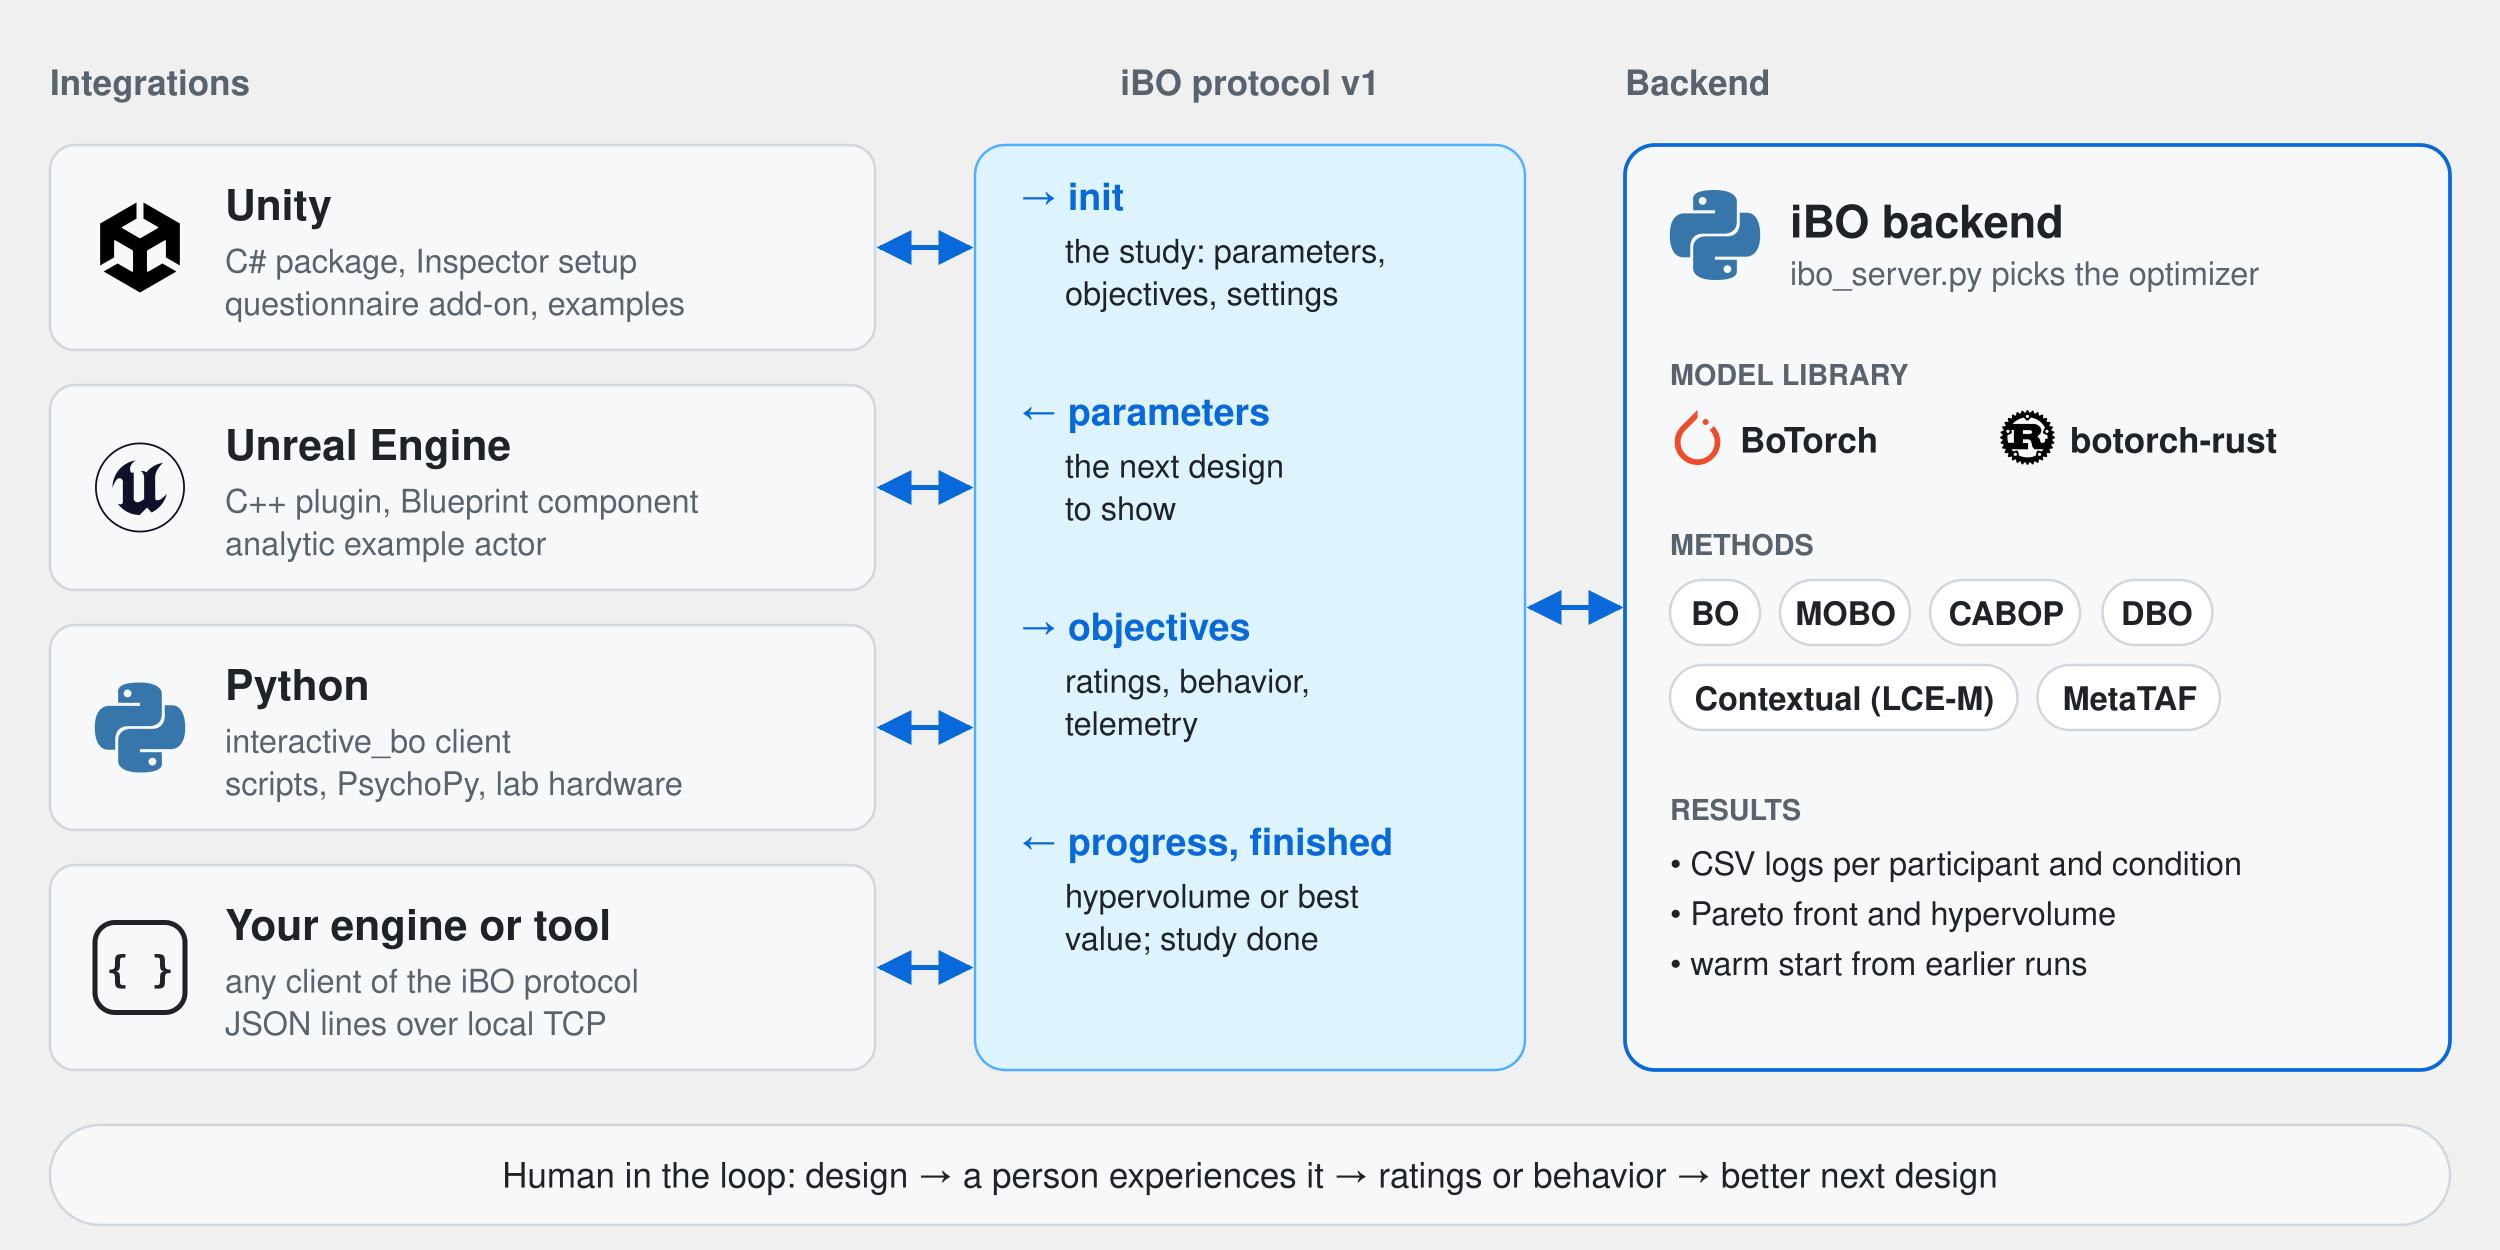
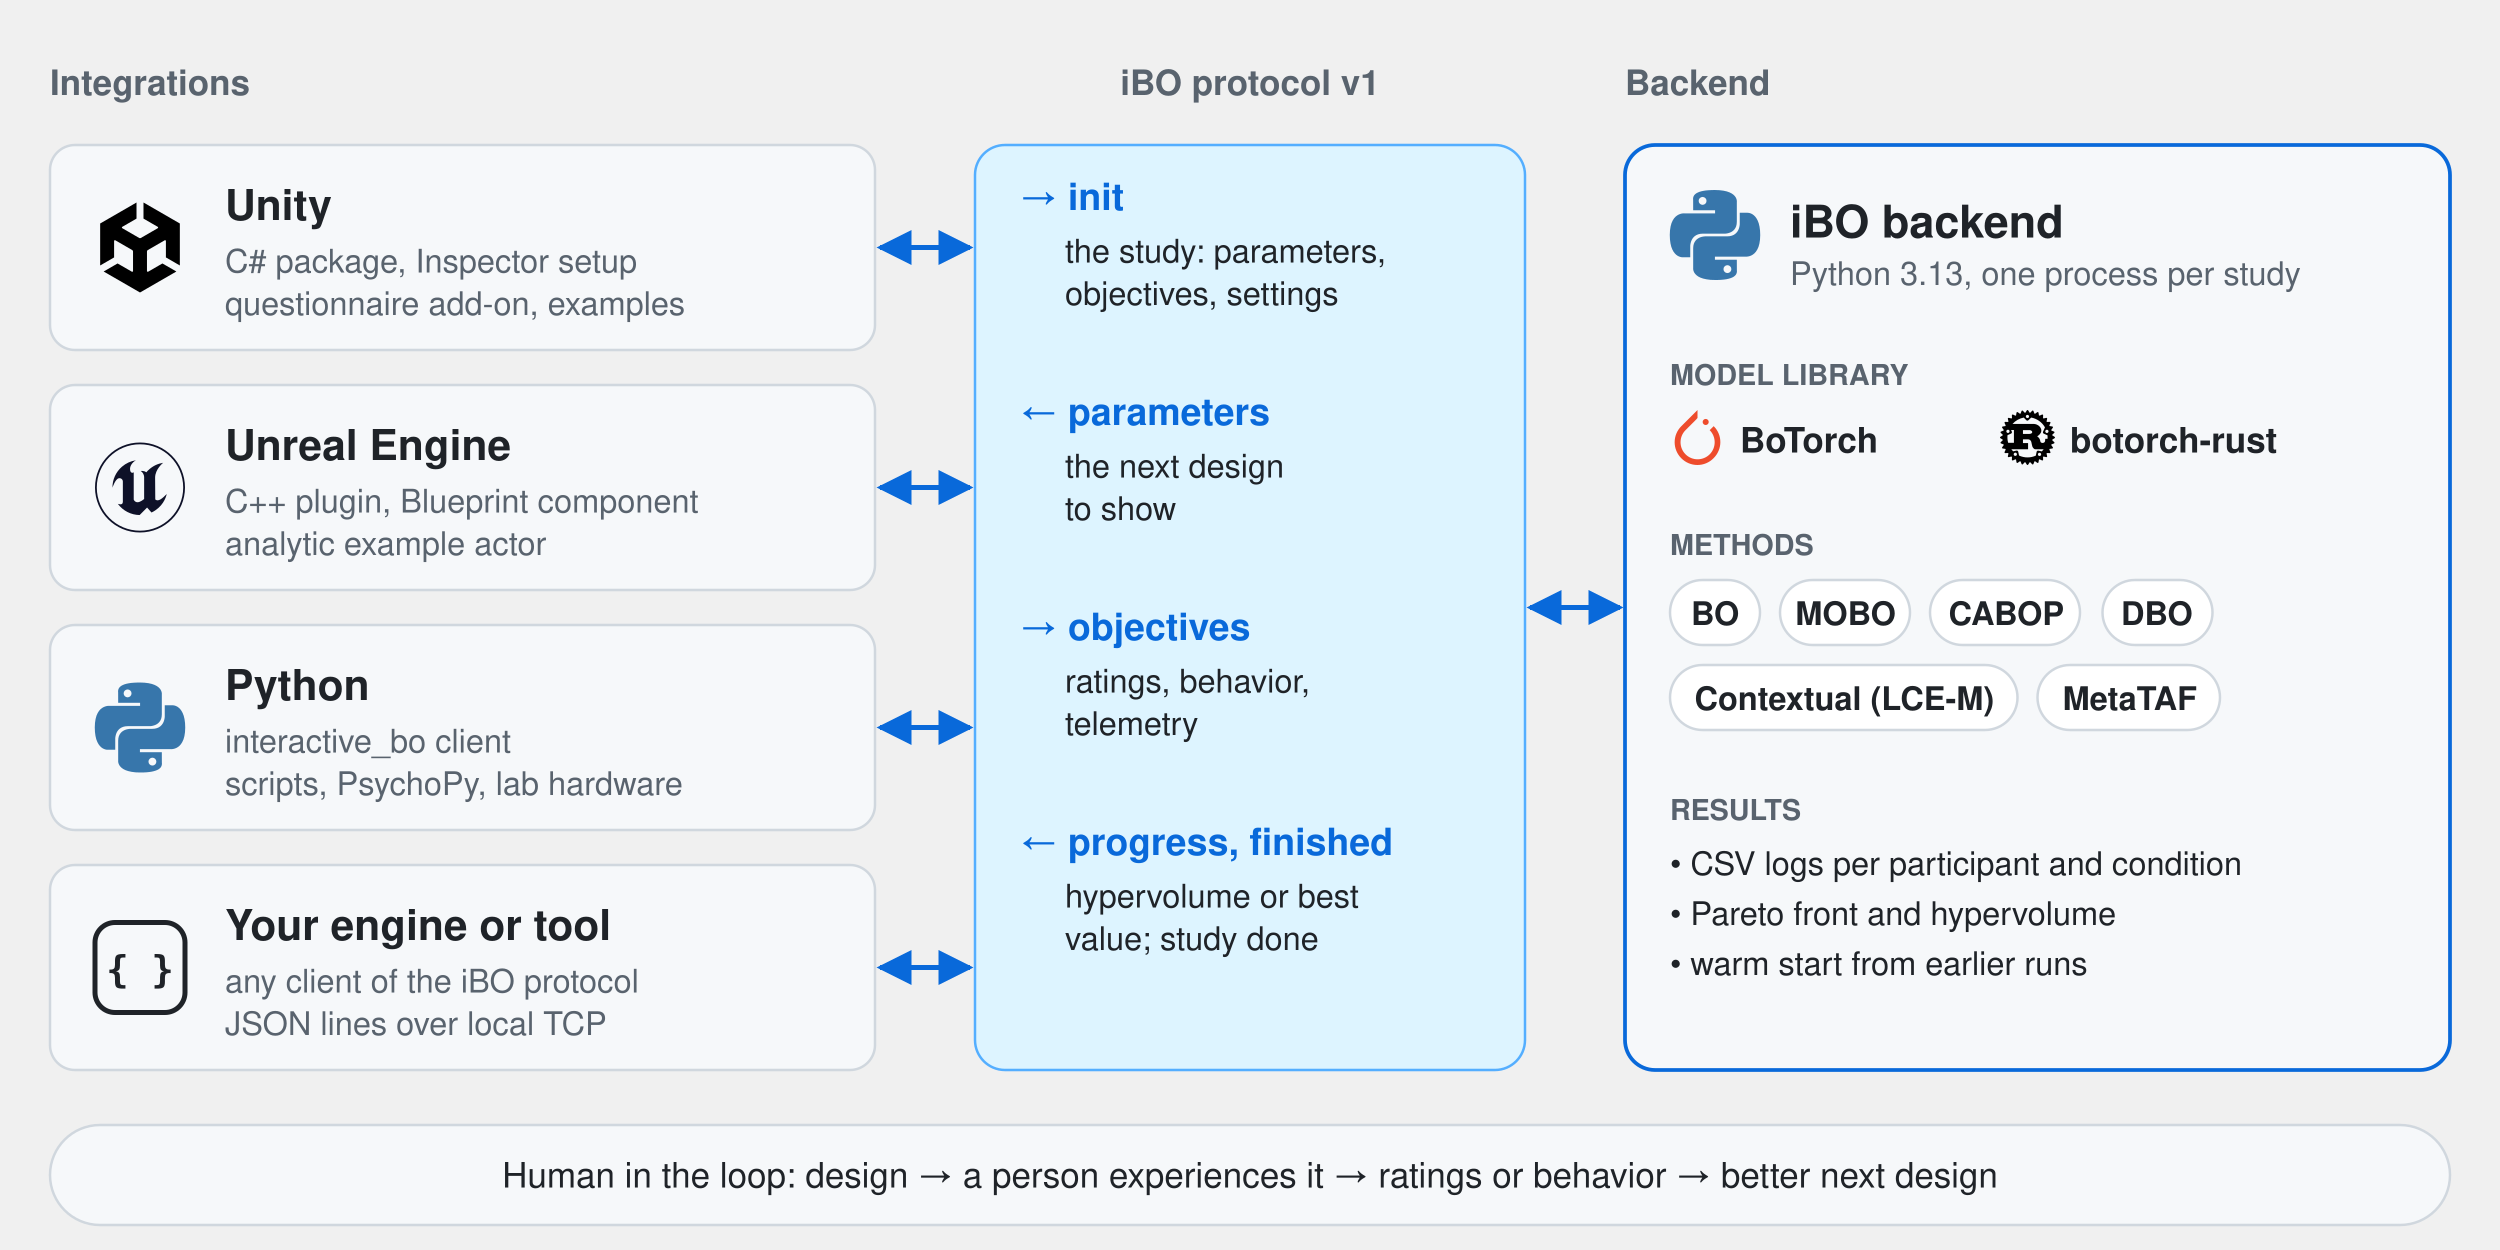
<svg xmlns="http://www.w3.org/2000/svg" viewBox="0 0 1000 500" width="1000" height="500" role="img" aria-label="iBO overview: Unity, Unreal Engine, Python and other clients talk to the iBO backend over the iBO protocol">
  <defs>
    <marker id="arr" viewBox="0 0 10 10" refX="9" refY="5" markerWidth="7" markerHeight="7" orient="auto-start-reverse">
      <path d="M0,0 L10,5 L0,10 z" fill="#0969DA" />
    </marker>
  </defs>
  <text x="20" y="38" font-family="-apple-system, BlinkMacSystemFont, 'Segoe UI', Helvetica, Arial, sans-serif" font-size="14" font-weight="600" fill="#59636E" text-anchor="start">Integrations</text>
  <text x="500" y="38" font-family="-apple-system, BlinkMacSystemFont, 'Segoe UI', Helvetica, Arial, sans-serif" font-size="14" font-weight="600" fill="#59636E" text-anchor="middle">iBO protocol v1</text>
  <text x="650" y="38" font-family="-apple-system, BlinkMacSystemFont, 'Segoe UI', Helvetica, Arial, sans-serif" font-size="14" font-weight="600" fill="#59636E" text-anchor="start">Backend</text>
  <rect x="20" y="58" width="330" height="82" rx="10" fill="#F6F8FA" stroke="#D0D7DE" />
  <g transform="translate(38,81) scale(1.5)">
    <path d="m12.929 4.294 3.8 2.193c.137.077.141.29 0 .367l-4.515 2.608a.419.419 0 0 1-.425 0L7.274 6.854c-.139-.074-.141-.293 0-.367l3.797-2.193V0L1.376 5.598V16.793l3.718-2.146v-4.386c-.003-.157.181-.268.318-.184l4.515 2.608a.425.425 0 0 1 .214.368v5.213c.003.157-.181.268-.318.184l-3.8-2.193-3.718 2.146L12 24l9.695-5.598-3.718-2.146-3.8 2.193c-.134.082-.323-.025-.318-.184V13.053c0-.157.087-.296.214-.368l4.515-2.608c.134-.082.323.022.318.184v4.386l3.718 2.146V5.598L12.929 0Z" fill="#000000" />
  </g>
  <text x="90" y="88" font-family="-apple-system, BlinkMacSystemFont, 'Segoe UI', Helvetica, Arial, sans-serif" font-size="17" font-weight="600" fill="#1F2328" text-anchor="start">Unity</text>
  <text x="90" y="109" font-family="-apple-system, BlinkMacSystemFont, 'Segoe UI', Helvetica, Arial, sans-serif" font-size="13" font-weight="400" fill="#59636E" text-anchor="start">C# package, Inspector setup</text>
  <text x="90" y="126" font-family="-apple-system, BlinkMacSystemFont, 'Segoe UI', Helvetica, Arial, sans-serif" font-size="13" font-weight="400" fill="#59636E" text-anchor="start">questionnaire add-on, examples</text>
  <line x1="352" y1="99.0" x2="388" y2="99.0" stroke="#0969DA" stroke-width="2" marker-start="url(#arr)" marker-end="url(#arr)" />
  <rect x="20" y="154" width="330" height="82" rx="10" fill="#F6F8FA" stroke="#D0D7DE" />
  <g transform="translate(38,177) scale(1.5)">
    <path d="M12 0a12 12 0 1012 12A12 12 0 0012 0zm0 23.52A11.52 11.52 0 1123.52 12 11.52 11.52 0 0112 23.52zm7.13-9.791c-.206.997-1.126 3.557-4.06 4.942l-1.179-1.325-1.988 2a7.338 7.338 0 01-5.804-2.978 2.859 2.859 0 00.65.123c.326.006.678-.114.678-.66v-5.394a.89.89 0 00-1.116-.89c-.92.212-1.656 2.509-1.656 2.509a7.304 7.304 0 012.528-5.597 7.408 7.408 0 013.73-1.721c-1.006.573-1.57 1.507-1.57 2.29 0 1.262.76 1.109.984.923v7.28a1.157 1.157 0 00.148.256 1.075 1.075 0 00.88.445c.76 0 1.747-.868 1.747-.868V9.172c0-.6-.452-1.324-.905-1.572 0 0 .838-.149 1.484.346a5.537 5.537 0 01.387-.425c1.508-1.48 2.929-1.902 4.112-2.112 0 0-2.151 1.69-2.151 3.96 0 1.687.043 5.801.043 5.801.799.771 1.986-.342 3.059-1.441Z" fill="#0E1128" />
  </g>
  <text x="90" y="184" font-family="-apple-system, BlinkMacSystemFont, 'Segoe UI', Helvetica, Arial, sans-serif" font-size="17" font-weight="600" fill="#1F2328" text-anchor="start">Unreal Engine</text>
  <text x="90" y="205" font-family="-apple-system, BlinkMacSystemFont, 'Segoe UI', Helvetica, Arial, sans-serif" font-size="13" font-weight="400" fill="#59636E" text-anchor="start">C++ plugin, Blueprint component</text>
  <text x="90" y="222" font-family="-apple-system, BlinkMacSystemFont, 'Segoe UI', Helvetica, Arial, sans-serif" font-size="13" font-weight="400" fill="#59636E" text-anchor="start">analytic example actor</text>
  <line x1="352" y1="195.0" x2="388" y2="195.0" stroke="#0969DA" stroke-width="2" marker-start="url(#arr)" marker-end="url(#arr)" />
  <rect x="20" y="250" width="330" height="82" rx="10" fill="#F6F8FA" stroke="#D0D7DE" />
  <g transform="translate(38,273) scale(1.5)">
    <path d="M14.25.18l.9.2.73.26.59.3.45.32.34.34.25.34.16.33.1.3.04.26.02.2-.01.13V8.5l-.05.63-.13.55-.21.46-.26.38-.3.31-.33.25-.35.19-.35.14-.33.1-.3.07-.26.04-.21.02H8.77l-.69.05-.59.14-.5.22-.41.27-.33.32-.27.35-.2.36-.15.37-.1.35-.07.32-.04.27-.02.21v3.06H3.17l-.21-.03-.28-.07-.32-.12-.35-.18-.36-.26-.36-.36-.35-.46-.32-.59-.28-.73-.21-.88-.14-1.05-.05-1.23.06-1.22.16-1.04.24-.87.32-.71.36-.57.4-.44.42-.33.42-.24.4-.16.36-.1.32-.05.24-.01h.16l.06.01h8.16v-.83H6.18l-.01-2.75-.02-.37.05-.34.11-.31.17-.28.25-.26.31-.23.38-.2.44-.18.51-.15.58-.12.64-.1.71-.06.77-.04.84-.02 1.27.05zm-6.3 1.98l-.23.33-.08.41.08.41.23.34.33.22.41.09.41-.09.33-.22.23-.34.08-.41-.08-.41-.23-.33-.33-.22-.41-.09-.41.09zm13.09 3.95l.28.06.32.12.35.18.36.27.36.35.35.47.32.59.28.73.21.88.14 1.04.05 1.23-.06 1.23-.16 1.04-.24.86-.32.71-.36.57-.4.45-.42.33-.42.24-.4.16-.36.09-.32.05-.24.02-.16-.01h-8.22v.82h5.84l.01 2.76.02.36-.05.34-.11.31-.17.29-.25.25-.31.24-.38.2-.44.17-.51.15-.58.13-.64.09-.71.07-.77.04-.84.01-1.27-.04-1.07-.14-.9-.2-.73-.25-.59-.3-.45-.33-.34-.34-.25-.34-.16-.33-.1-.3-.04-.25-.02-.2.01-.13v-5.34l.05-.64.13-.54.21-.46.26-.38.3-.32.33-.24.35-.2.35-.14.33-.1.3-.06.26-.04.21-.02.13-.01h5.84l.69-.05.59-.14.5-.21.41-.28.33-.32.27-.35.2-.36.15-.36.1-.35.07-.32.04-.28.02-.21V6.07h2.09l.14.01zm-6.47 14.25l-.23.33-.08.41.08.41.23.33.33.23.41.08.41-.08.33-.23.23-.33.08-.41-.08-.41-.23-.33-.33-.23-.41-.08-.41.08z" fill="#3776AB" />
  </g>
  <text x="90" y="280" font-family="-apple-system, BlinkMacSystemFont, 'Segoe UI', Helvetica, Arial, sans-serif" font-size="17" font-weight="600" fill="#1F2328" text-anchor="start">Python</text>
  <text x="90" y="301" font-family="-apple-system, BlinkMacSystemFont, 'Segoe UI', Helvetica, Arial, sans-serif" font-size="13" font-weight="400" fill="#59636E" text-anchor="start">interactive_bo client</text>
  <text x="90" y="318" font-family="-apple-system, BlinkMacSystemFont, 'Segoe UI', Helvetica, Arial, sans-serif" font-size="13" font-weight="400" fill="#59636E" text-anchor="start">scripts, PsychoPy, lab hardware</text>
  <line x1="352" y1="291.0" x2="388" y2="291.0" stroke="#0969DA" stroke-width="2" marker-start="url(#arr)" marker-end="url(#arr)" />
  <rect x="20" y="346" width="330" height="82" rx="10" fill="#F6F8FA" stroke="#D0D7DE" />
  <rect x="38" y="369" width="36" height="36" rx="8" fill="none" stroke="#1F2328" stroke-width="2" />
  <text x="56" y="393" font-family="ui-monospace, Menlo, Consolas, monospace" font-size="15" font-weight="700" fill="#1F2328" text-anchor="middle">{ }</text>
  <text x="90" y="376" font-family="-apple-system, BlinkMacSystemFont, 'Segoe UI', Helvetica, Arial, sans-serif" font-size="17" font-weight="600" fill="#1F2328" text-anchor="start">Your engine or tool</text>
  <text x="90" y="397" font-family="-apple-system, BlinkMacSystemFont, 'Segoe UI', Helvetica, Arial, sans-serif" font-size="13" font-weight="400" fill="#59636E" text-anchor="start">any client of the iBO protocol</text>
  <text x="90" y="414" font-family="-apple-system, BlinkMacSystemFont, 'Segoe UI', Helvetica, Arial, sans-serif" font-size="13" font-weight="400" fill="#59636E" text-anchor="start">JSON lines over local TCP</text>
  <line x1="352" y1="387.0" x2="388" y2="387.0" stroke="#0969DA" stroke-width="2" marker-start="url(#arr)" marker-end="url(#arr)" />
  <rect x="390" y="58" width="220" height="370" rx="12" fill="#DDF4FF" stroke="#54AEFF" />
  <text x="408" y="84" font-family="-apple-system, BlinkMacSystemFont, 'Segoe UI', Helvetica, Arial, sans-serif" font-size="15" font-weight="700" fill="#0969DA" text-anchor="start">→ init</text>
  <text x="426" y="105" font-family="-apple-system, BlinkMacSystemFont, 'Segoe UI', Helvetica, Arial, sans-serif" font-size="13" font-weight="400" fill="#1F2328" text-anchor="start">the study: parameters,</text>
  <text x="426" y="122" font-family="-apple-system, BlinkMacSystemFont, 'Segoe UI', Helvetica, Arial, sans-serif" font-size="13" font-weight="400" fill="#1F2328" text-anchor="start">objectives, settings</text>
  <text x="408" y="170" font-family="-apple-system, BlinkMacSystemFont, 'Segoe UI', Helvetica, Arial, sans-serif" font-size="15" font-weight="700" fill="#0969DA" text-anchor="start">← parameters</text>
  <text x="426" y="191" font-family="-apple-system, BlinkMacSystemFont, 'Segoe UI', Helvetica, Arial, sans-serif" font-size="13" font-weight="400" fill="#1F2328" text-anchor="start">the next design</text>
  <text x="426" y="208" font-family="-apple-system, BlinkMacSystemFont, 'Segoe UI', Helvetica, Arial, sans-serif" font-size="13" font-weight="400" fill="#1F2328" text-anchor="start">to show</text>
  <text x="408" y="256" font-family="-apple-system, BlinkMacSystemFont, 'Segoe UI', Helvetica, Arial, sans-serif" font-size="15" font-weight="700" fill="#0969DA" text-anchor="start">→ objectives</text>
  <text x="426" y="277" font-family="-apple-system, BlinkMacSystemFont, 'Segoe UI', Helvetica, Arial, sans-serif" font-size="13" font-weight="400" fill="#1F2328" text-anchor="start">ratings, behavior,</text>
  <text x="426" y="294" font-family="-apple-system, BlinkMacSystemFont, 'Segoe UI', Helvetica, Arial, sans-serif" font-size="13" font-weight="400" fill="#1F2328" text-anchor="start">telemetry</text>
  <text x="408" y="342" font-family="-apple-system, BlinkMacSystemFont, 'Segoe UI', Helvetica, Arial, sans-serif" font-size="15" font-weight="700" fill="#0969DA" text-anchor="start">← progress, finished</text>
  <text x="426" y="363" font-family="-apple-system, BlinkMacSystemFont, 'Segoe UI', Helvetica, Arial, sans-serif" font-size="13" font-weight="400" fill="#1F2328" text-anchor="start">hypervolume or best</text>
  <text x="426" y="380" font-family="-apple-system, BlinkMacSystemFont, 'Segoe UI', Helvetica, Arial, sans-serif" font-size="13" font-weight="400" fill="#1F2328" text-anchor="start">value; study done</text>
  <line x1="612" y1="243.0" x2="648" y2="243.0" stroke="#0969DA" stroke-width="2" marker-start="url(#arr)" marker-end="url(#arr)" />
  <rect x="650" y="58" width="330" height="370" rx="12" fill="#F6F8FA" stroke="#0969DA" stroke-width="1.5" />
  <g transform="translate(668,76) scale(1.5)">
    <path d="M14.25.18l.9.2.73.26.59.3.45.32.34.34.25.34.16.33.1.3.04.26.02.2-.01.13V8.5l-.05.63-.13.55-.21.46-.26.38-.3.31-.33.25-.35.19-.35.14-.33.1-.3.07-.26.04-.21.02H8.77l-.69.05-.59.14-.5.22-.41.27-.33.32-.27.35-.2.36-.15.37-.1.35-.07.32-.04.27-.02.21v3.06H3.17l-.21-.03-.28-.07-.32-.12-.35-.18-.36-.26-.36-.36-.35-.46-.32-.59-.28-.73-.21-.88-.14-1.05-.05-1.23.06-1.22.16-1.04.24-.87.32-.71.36-.57.4-.44.42-.33.42-.24.4-.16.36-.1.32-.05.24-.01h.16l.06.01h8.16v-.83H6.18l-.01-2.75-.02-.37.05-.34.11-.31.17-.28.25-.26.31-.23.38-.2.44-.18.51-.15.58-.12.64-.1.71-.06.77-.04.84-.02 1.27.05zm-6.3 1.98l-.23.33-.08.41.08.41.23.34.33.22.41.09.41-.09.33-.22.23-.34.08-.41-.08-.41-.23-.33-.33-.22-.41-.09-.41.09zm13.09 3.95l.28.06.32.12.35.18.36.27.36.35.35.47.32.59.28.73.21.88.14 1.04.05 1.23-.06 1.23-.16 1.04-.24.86-.32.71-.36.57-.4.45-.42.33-.42.24-.4.16-.36.09-.32.05-.24.02-.16-.01h-8.22v.82h5.84l.01 2.76.02.36-.05.34-.11.31-.17.29-.25.25-.31.24-.38.2-.44.17-.51.15-.58.13-.64.09-.71.07-.77.04-.84.01-1.27-.04-1.07-.14-.9-.2-.73-.25-.59-.3-.45-.33-.34-.34-.25-.34-.16-.33-.1-.3-.04-.25-.02-.2.01-.13v-5.34l.05-.64.13-.54.21-.46.26-.38.3-.32.33-.24.35-.2.35-.14.33-.1.3-.06.26-.04.21-.02.13-.01h5.84l.69-.05.59-.14.5-.21.41-.28.33-.32.27-.35.2-.36.15-.36.1-.35.07-.32.04-.28.02-.21V6.07h2.09l.14.01zm-6.47 14.25l-.23.33-.08.41.08.41.23.33.33.23.41.08.41-.08.33-.23.23-.33.08-.41-.08-.41-.23-.33-.33-.23-.41-.08-.41.08z" fill="#3776AB" />
  </g>
  <text x="716" y="95" font-family="-apple-system, BlinkMacSystemFont, 'Segoe UI', Helvetica, Arial, sans-serif" font-size="18" font-weight="700" fill="#1F2328" text-anchor="start">iBO backend</text>
-   <text x="716" y="114" font-family="-apple-system, BlinkMacSystemFont, 'Segoe UI', Helvetica, Arial, sans-serif" font-size="13" font-weight="400" fill="#59636E" text-anchor="start">ibo_server.py picks the optimizer</text>
+   <text x="716" y="114" font-family="-apple-system, BlinkMacSystemFont, 'Segoe UI', Helvetica, Arial, sans-serif" font-size="13" font-weight="400" fill="#59636E" text-anchor="start">Python 3.13, one process per study</text>
  <text x="668" y="154" font-family="-apple-system, BlinkMacSystemFont, 'Segoe UI', Helvetica, Arial, sans-serif" font-size="11.5" font-weight="600" fill="#59636E" text-anchor="start">MODEL LIBRARY</text>
  <g transform="translate(668,164) scale(0.9167)">
    <path d="M12.005 0L4.952 7.053a9.865 9.865 0 000 14.022 9.866 9.866 0 0014.022 0c3.984-3.9 3.986-10.205.085-14.023l-1.744 1.743c2.904 2.905 2.904 7.634 0 10.538s-7.634 2.904-10.538 0-2.904-7.634 0-10.538l4.647-4.646.582-.665zm3.568 3.899a1.327 1.327 0 00-1.327 1.327 1.327 1.327 0 001.327 1.328A1.327 1.327 0 0016.9 5.226 1.327 1.327 0 0015.573 3.9z" fill="#EE4C2C" />
  </g>
  <text x="696" y="181" font-family="-apple-system, BlinkMacSystemFont, 'Segoe UI', Helvetica, Arial, sans-serif" font-size="14" font-weight="600" fill="#1F2328" text-anchor="start">BoTorch</text>
  <g transform="translate(800,164) scale(0.9167)">
    <path d="M23.835 11.703l-1.007-.624a13.727 13.727 0 00-.028-.294l.866-.807a.348.348 0 00-.115-.578l-1.107-.414a8.496 8.496 0 00-.087-.286l.69-.959a.346.346 0 00-.226-.545l-1.166-.189a9.357 9.357 0 00-.141-.262l.49-1.076a.344.344 0 00-.027-.336.349.349 0 00-.301-.154l-1.185.042a6.744 6.744 0 00-.187-.227l.272-1.153a.347.347 0 00-.417-.417l-1.153.272a14.018 14.018 0 00-.228-.187l.042-1.185a.344.344 0 00-.49-.328l-1.076.491c-.087-.048-.174-.095-.262-.141l-.19-1.167A.348.348 0 0016.256.955l-.96.691a8.487 8.487 0 00-.285-.086l-.414-1.107a.348.348 0 00-.578-.115l-.807.867a9.294 9.294 0 00-.294-.028L12.295.168a.346.346 0 00-.589 0l-.624 1.007a13.738 13.738 0 00-.294.028L9.98.337a.346.346 0 00-.578.115l-.414 1.107c-.096.027-.19.057-.285.086L7.744.955a.348.348 0 00-.545.226L7.009 2.348a9.357 9.357 0 00-.262.141l-1.076-.491a.346.346 0 00-.49.328l.042 1.185a7.983 7.983 0 00-.228.187L3.841 3.425a.347.347 0 00-.417.417l.271 1.153c-.063.075-.126.151-.186.227l-1.185-.042a.346.346 0 00-.328.49l.491 1.076a9.167 9.167 0 00-.141.262l-1.166.189a.348.348 0 00-.226.545l.69.959a13.303 13.303 0 00-.087.285l-1.107.414a.348.348 0 00-.116.578l.866.807a9.294 9.294 0 00-.028.293l-1.007.624a.344.344 0 000 .589l1.007.624c.008.098.018.196.028.294l-.866.808a.346.346 0 00.116.578l1.107.414c.027.096.057.191.087.285l-.69.959a.345.345 0 00.227.545l1.166.189c.046.088.092.175.141.262l-.491 1.076a.346.346 0 00.328.49l1.183-.042c.062.077.123.153.187.228l-.271 1.154a.346.346 0 00.417.416l1.153-.271c.075.064.151.126.228.186l-.042 1.185a.344.344 0 00.49.327l1.076-.49c.087.049.174.095.262.141l.19 1.166a.348.348 0 00.545.227l.959-.69a9.299 9.299 0 00.285.087l.414 1.107a.345.345 0 00.578.115l.808-.866c.097.011.195.02.294.029l.624 1.007a.347.347 0 00.589 0l.624-1.007c.098-.009.196-.018.294-.029l.807.866a.348.348 0 00.578-.115l.414-1.107a8.463 8.463 0 00.285-.087l.959.69a.345.345 0 00.545-.227l.19-1.166c.088-.046.175-.093.262-.141l1.076.49a.347.347 0 00.49-.327l-.042-1.185a6.727 6.727 0 00.227-.186l1.153.271a.347.347 0 00.417-.416l-.271-1.154c.063-.075.126-.151.186-.228l1.185.042a.344.344 0 00.328-.49l-.49-1.076c.048-.087.095-.174.141-.262l1.166-.189a.348.348 0 00.226-.545l-.69-.959.087-.285 1.107-.414a.346.346 0 00.115-.578l-.866-.808c.01-.097.02-.195.028-.294l1.007-.624a.344.344 0 000-.589zm-6.741 8.355a.714.714 0 01.299-1.396.714.714 0 11-.3 1.396zm-.342-2.314a.649.649 0 00-.771.5l-.357 1.669c-1.103.501-2.329.779-3.619.779a8.737 8.737 0 01-3.695-.814l-.357-1.668a.648.648 0 00-.771-.499l-1.473.316a8.722 8.722 0 01-.761-.898h7.168c.081 0 .136-.014.136-.088v-2.536c0-.074-.054-.088-.136-.088h-2.097v-1.608h2.268c.206 0 1.107.059 1.394 1.209.09.353.287 1.504.423 1.873.135.413.683 1.238 1.268 1.238h3.572a.749.749 0 00.13-.013 8.787 8.787 0 01-.812.953zM6.837 20.024a.714.714 0 11-.3-1.396.714.714 0 01.3 1.396zM4.118 8.997a.714.714 0 11-1.304.579.714.714 0 011.304-.579zm-.835 1.981l1.535-.682a.65.65 0 00.33-.859l-.316-.715h1.243v5.603H3.567a8.775 8.775 0 01-.283-3.348zm6.734-.544V8.784h2.96c.153 0 1.079.177 1.079.87 0 .575-.711.781-1.295.781zm10.757 1.486c0 .219-.008.436-.024.651h-.9c-.09 0-.127.059-.127.148v.413c0 .973-.549 1.185-1.03 1.238-.458.052-.965-.191-1.028-.472-.27-1.519-.72-1.844-1.431-2.403.882-.56 1.799-1.386 1.799-2.491 0-1.194-.819-1.946-1.377-2.315-.782-.516-1.649-.62-1.883-.62H5.468a8.765 8.765 0 014.907-2.77l1.097 1.151a.648.648 0 00.918.021l1.227-1.174a8.775 8.775 0 016.004 4.276l-.84 1.898a.652.652 0 00.33.859l1.618.719c.028.287.043.577.043.872zm-9.301-9.599a.713.713 0 11.984 1.032.714.714 0 01-.984-1.032zm8.339 6.71a.711.711 0 01.94-.362.714.714 0 11-.941.363z" fill="#000000" />
  </g>
  <text x="828" y="181" font-family="-apple-system, BlinkMacSystemFont, 'Segoe UI', Helvetica, Arial, sans-serif" font-size="14" font-weight="600" fill="#1F2328" text-anchor="start">botorch-rust</text>
  <text x="668" y="222" font-family="-apple-system, BlinkMacSystemFont, 'Segoe UI', Helvetica, Arial, sans-serif" font-size="11.5" font-weight="600" fill="#59636E" text-anchor="start">METHODS</text>
  <rect x="668" y="232" width="36" height="26" rx="13" fill="#FFFFFF" stroke="#D0D7DE" />
  <text x="686.06" y="250" font-family="-apple-system, BlinkMacSystemFont, 'Segoe UI', Helvetica, Arial, sans-serif" font-size="13" font-weight="600" fill="#1F2328" text-anchor="middle">BO</text>
  <rect x="712" y="232" width="52" height="26" rx="13" fill="#FFFFFF" stroke="#D0D7DE" />
  <text x="738.24" y="250" font-family="-apple-system, BlinkMacSystemFont, 'Segoe UI', Helvetica, Arial, sans-serif" font-size="13" font-weight="600" fill="#1F2328" text-anchor="middle">MOBO</text>
  <rect x="772" y="232" width="60" height="26" rx="13" fill="#FFFFFF" stroke="#D0D7DE" />
  <text x="802.51" y="250" font-family="-apple-system, BlinkMacSystemFont, 'Segoe UI', Helvetica, Arial, sans-serif" font-size="13" font-weight="600" fill="#1F2328" text-anchor="middle">CABOP</text>
  <rect x="841" y="232" width="44" height="26" rx="13" fill="#FFFFFF" stroke="#D0D7DE" />
  <text x="862.75" y="250" font-family="-apple-system, BlinkMacSystemFont, 'Segoe UI', Helvetica, Arial, sans-serif" font-size="13" font-weight="600" fill="#1F2328" text-anchor="middle">DBO</text>
  <rect x="668" y="266" width="139" height="26" rx="13" fill="#FFFFFF" stroke="#D0D7DE" />
  <text x="737.735" y="284" font-family="-apple-system, BlinkMacSystemFont, 'Segoe UI', Helvetica, Arial, sans-serif" font-size="13" font-weight="600" fill="#1F2328" text-anchor="middle">Contextual (LCE-M)</text>
  <rect x="815" y="266" width="73" height="26" rx="13" fill="#FFFFFF" stroke="#D0D7DE" />
  <text x="851.925" y="284" font-family="-apple-system, BlinkMacSystemFont, 'Segoe UI', Helvetica, Arial, sans-serif" font-size="13" font-weight="600" fill="#1F2328" text-anchor="middle">MetaTAF</text>
  <text x="668" y="328" font-family="-apple-system, BlinkMacSystemFont, 'Segoe UI', Helvetica, Arial, sans-serif" font-size="11.5" font-weight="600" fill="#59636E" text-anchor="start">RESULTS</text>
  <text x="668" y="350" font-family="-apple-system, BlinkMacSystemFont, 'Segoe UI', Helvetica, Arial, sans-serif" font-size="13" font-weight="400" fill="#1F2328" text-anchor="start">• CSV logs per participant and condition</text>
  <text x="668" y="370" font-family="-apple-system, BlinkMacSystemFont, 'Segoe UI', Helvetica, Arial, sans-serif" font-size="13" font-weight="400" fill="#1F2328" text-anchor="start">• Pareto front and hypervolume</text>
  <text x="668" y="390" font-family="-apple-system, BlinkMacSystemFont, 'Segoe UI', Helvetica, Arial, sans-serif" font-size="13" font-weight="400" fill="#1F2328" text-anchor="start">• warm start from earlier runs</text>
  <rect x="20" y="450" width="960" height="40" rx="20" fill="#F6F8FA" stroke="#D0D7DE" />
  <text x="500" y="475" font-family="-apple-system, BlinkMacSystemFont, 'Segoe UI', Helvetica, Arial, sans-serif" font-size="14" font-weight="500" fill="#1F2328" text-anchor="middle">Human in the loop:  design  →  a person experiences it  →  ratings or behavior  →  better next design</text>
</svg>
